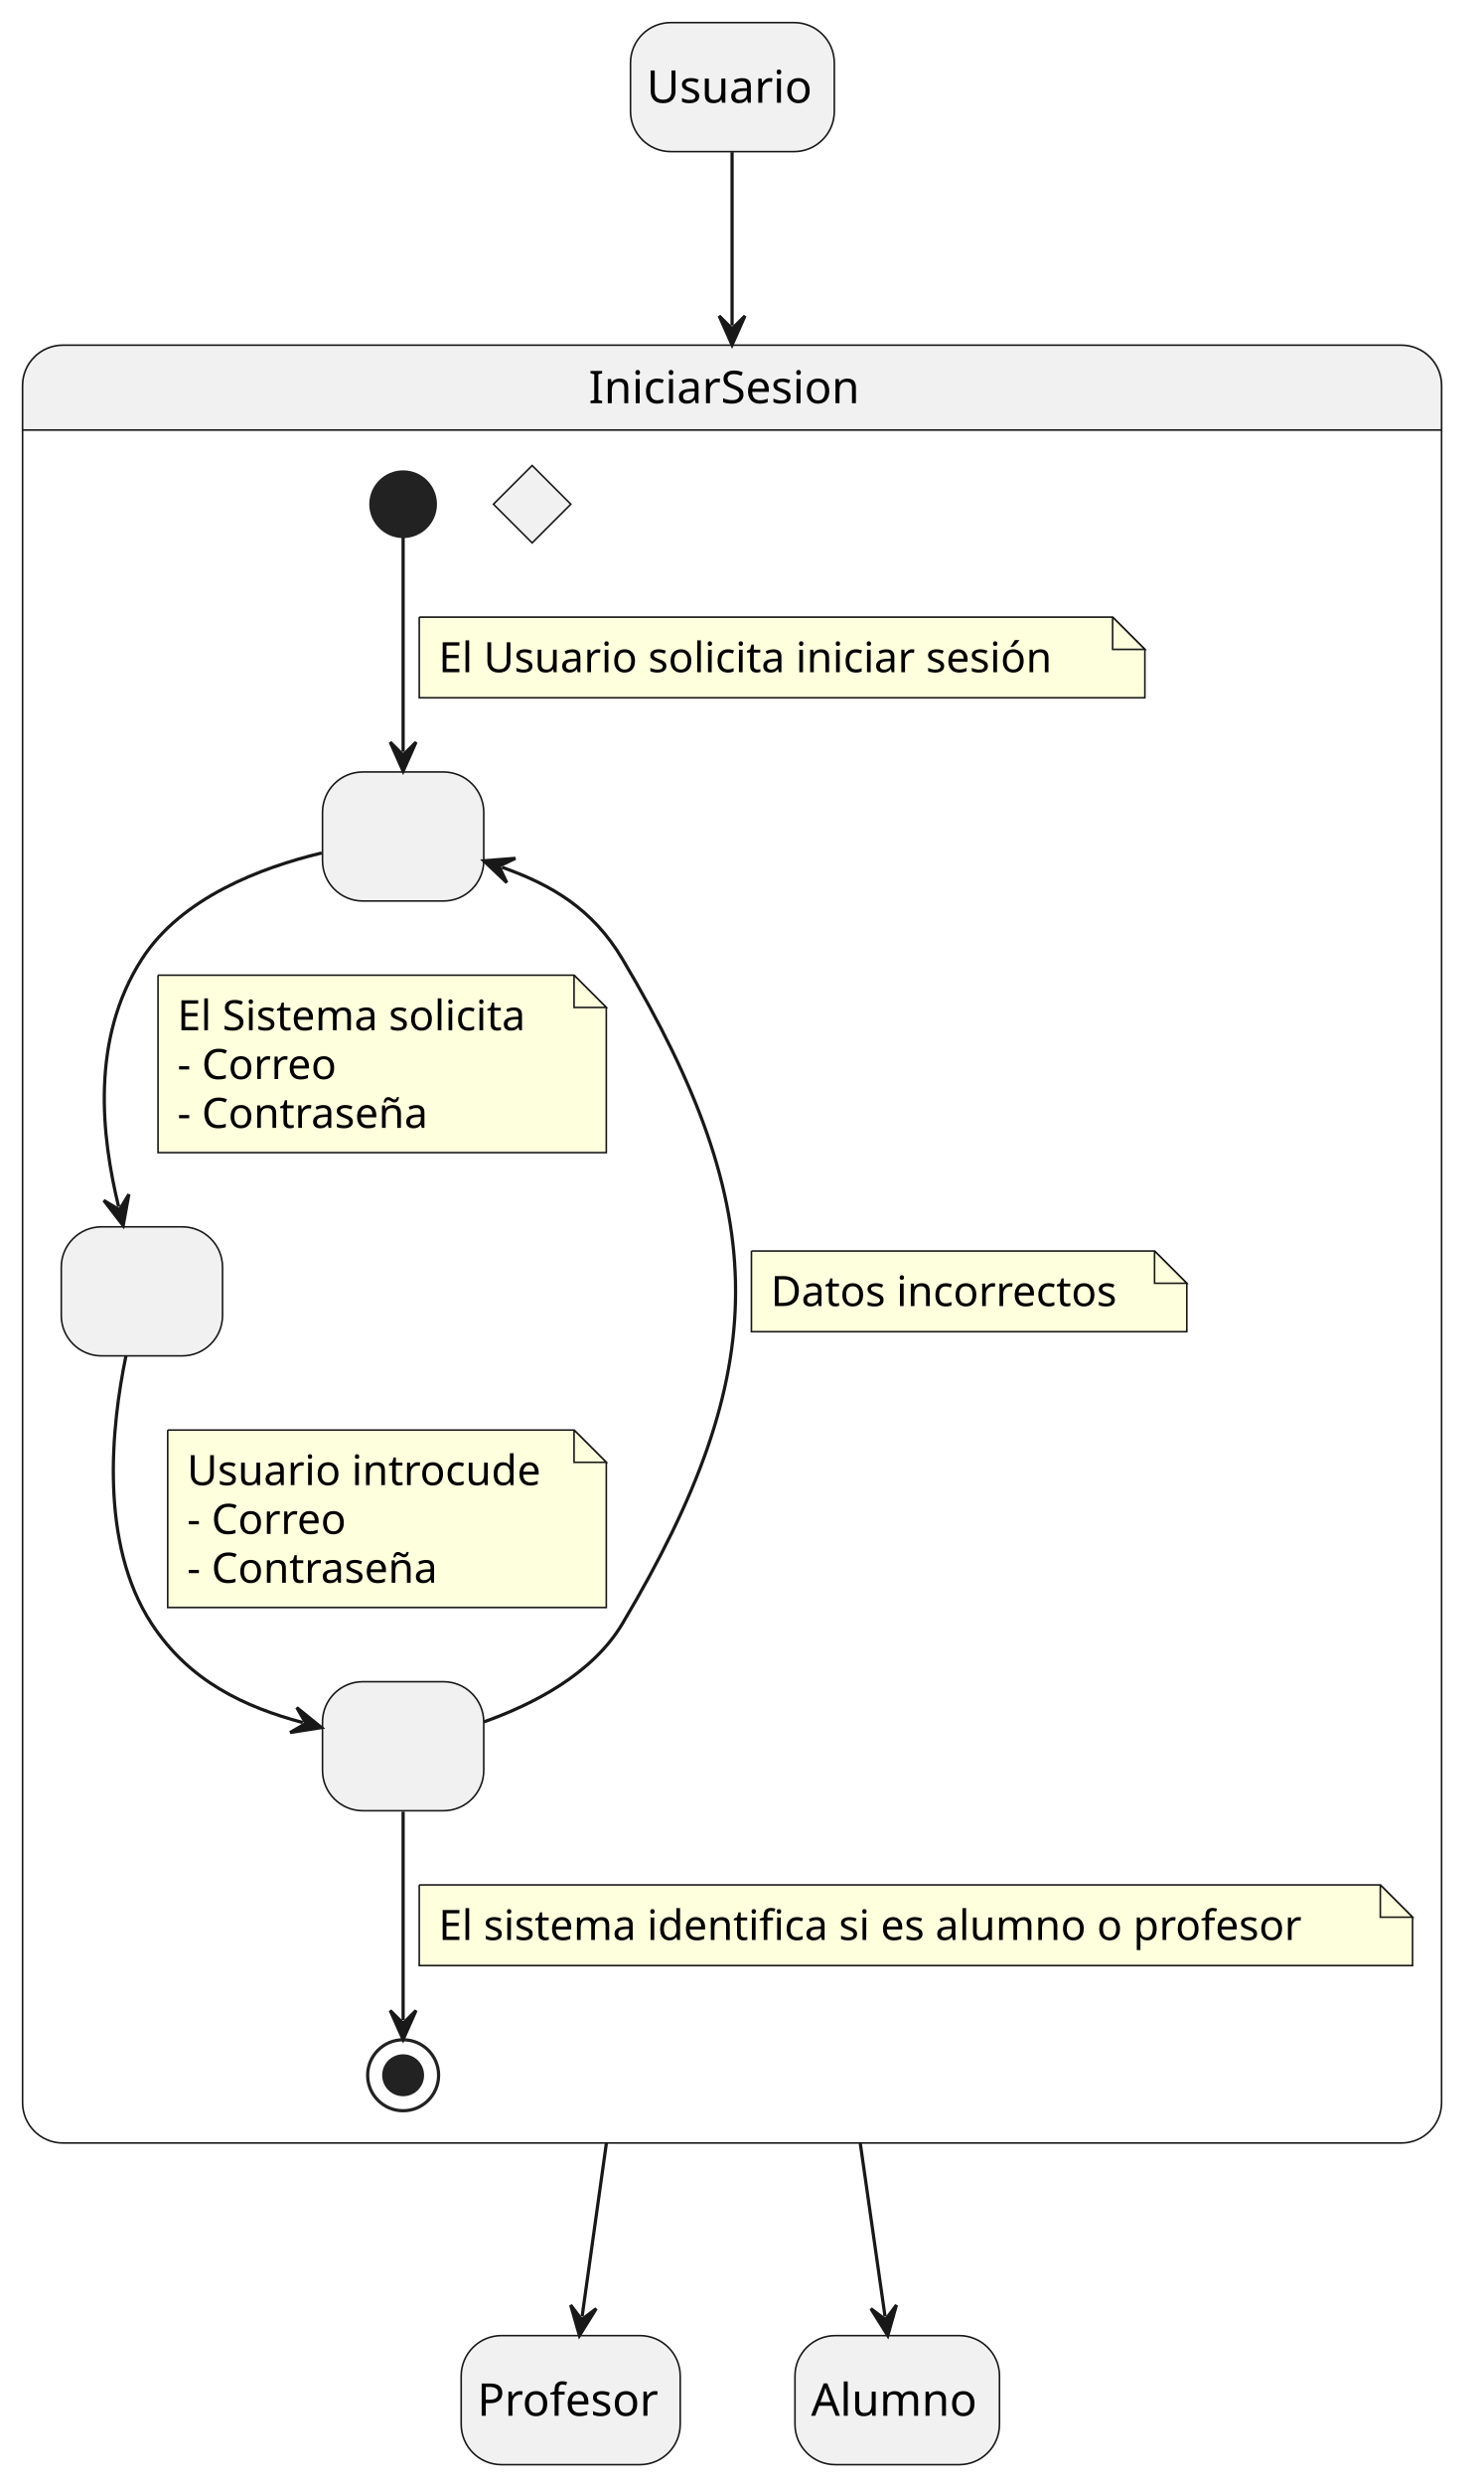
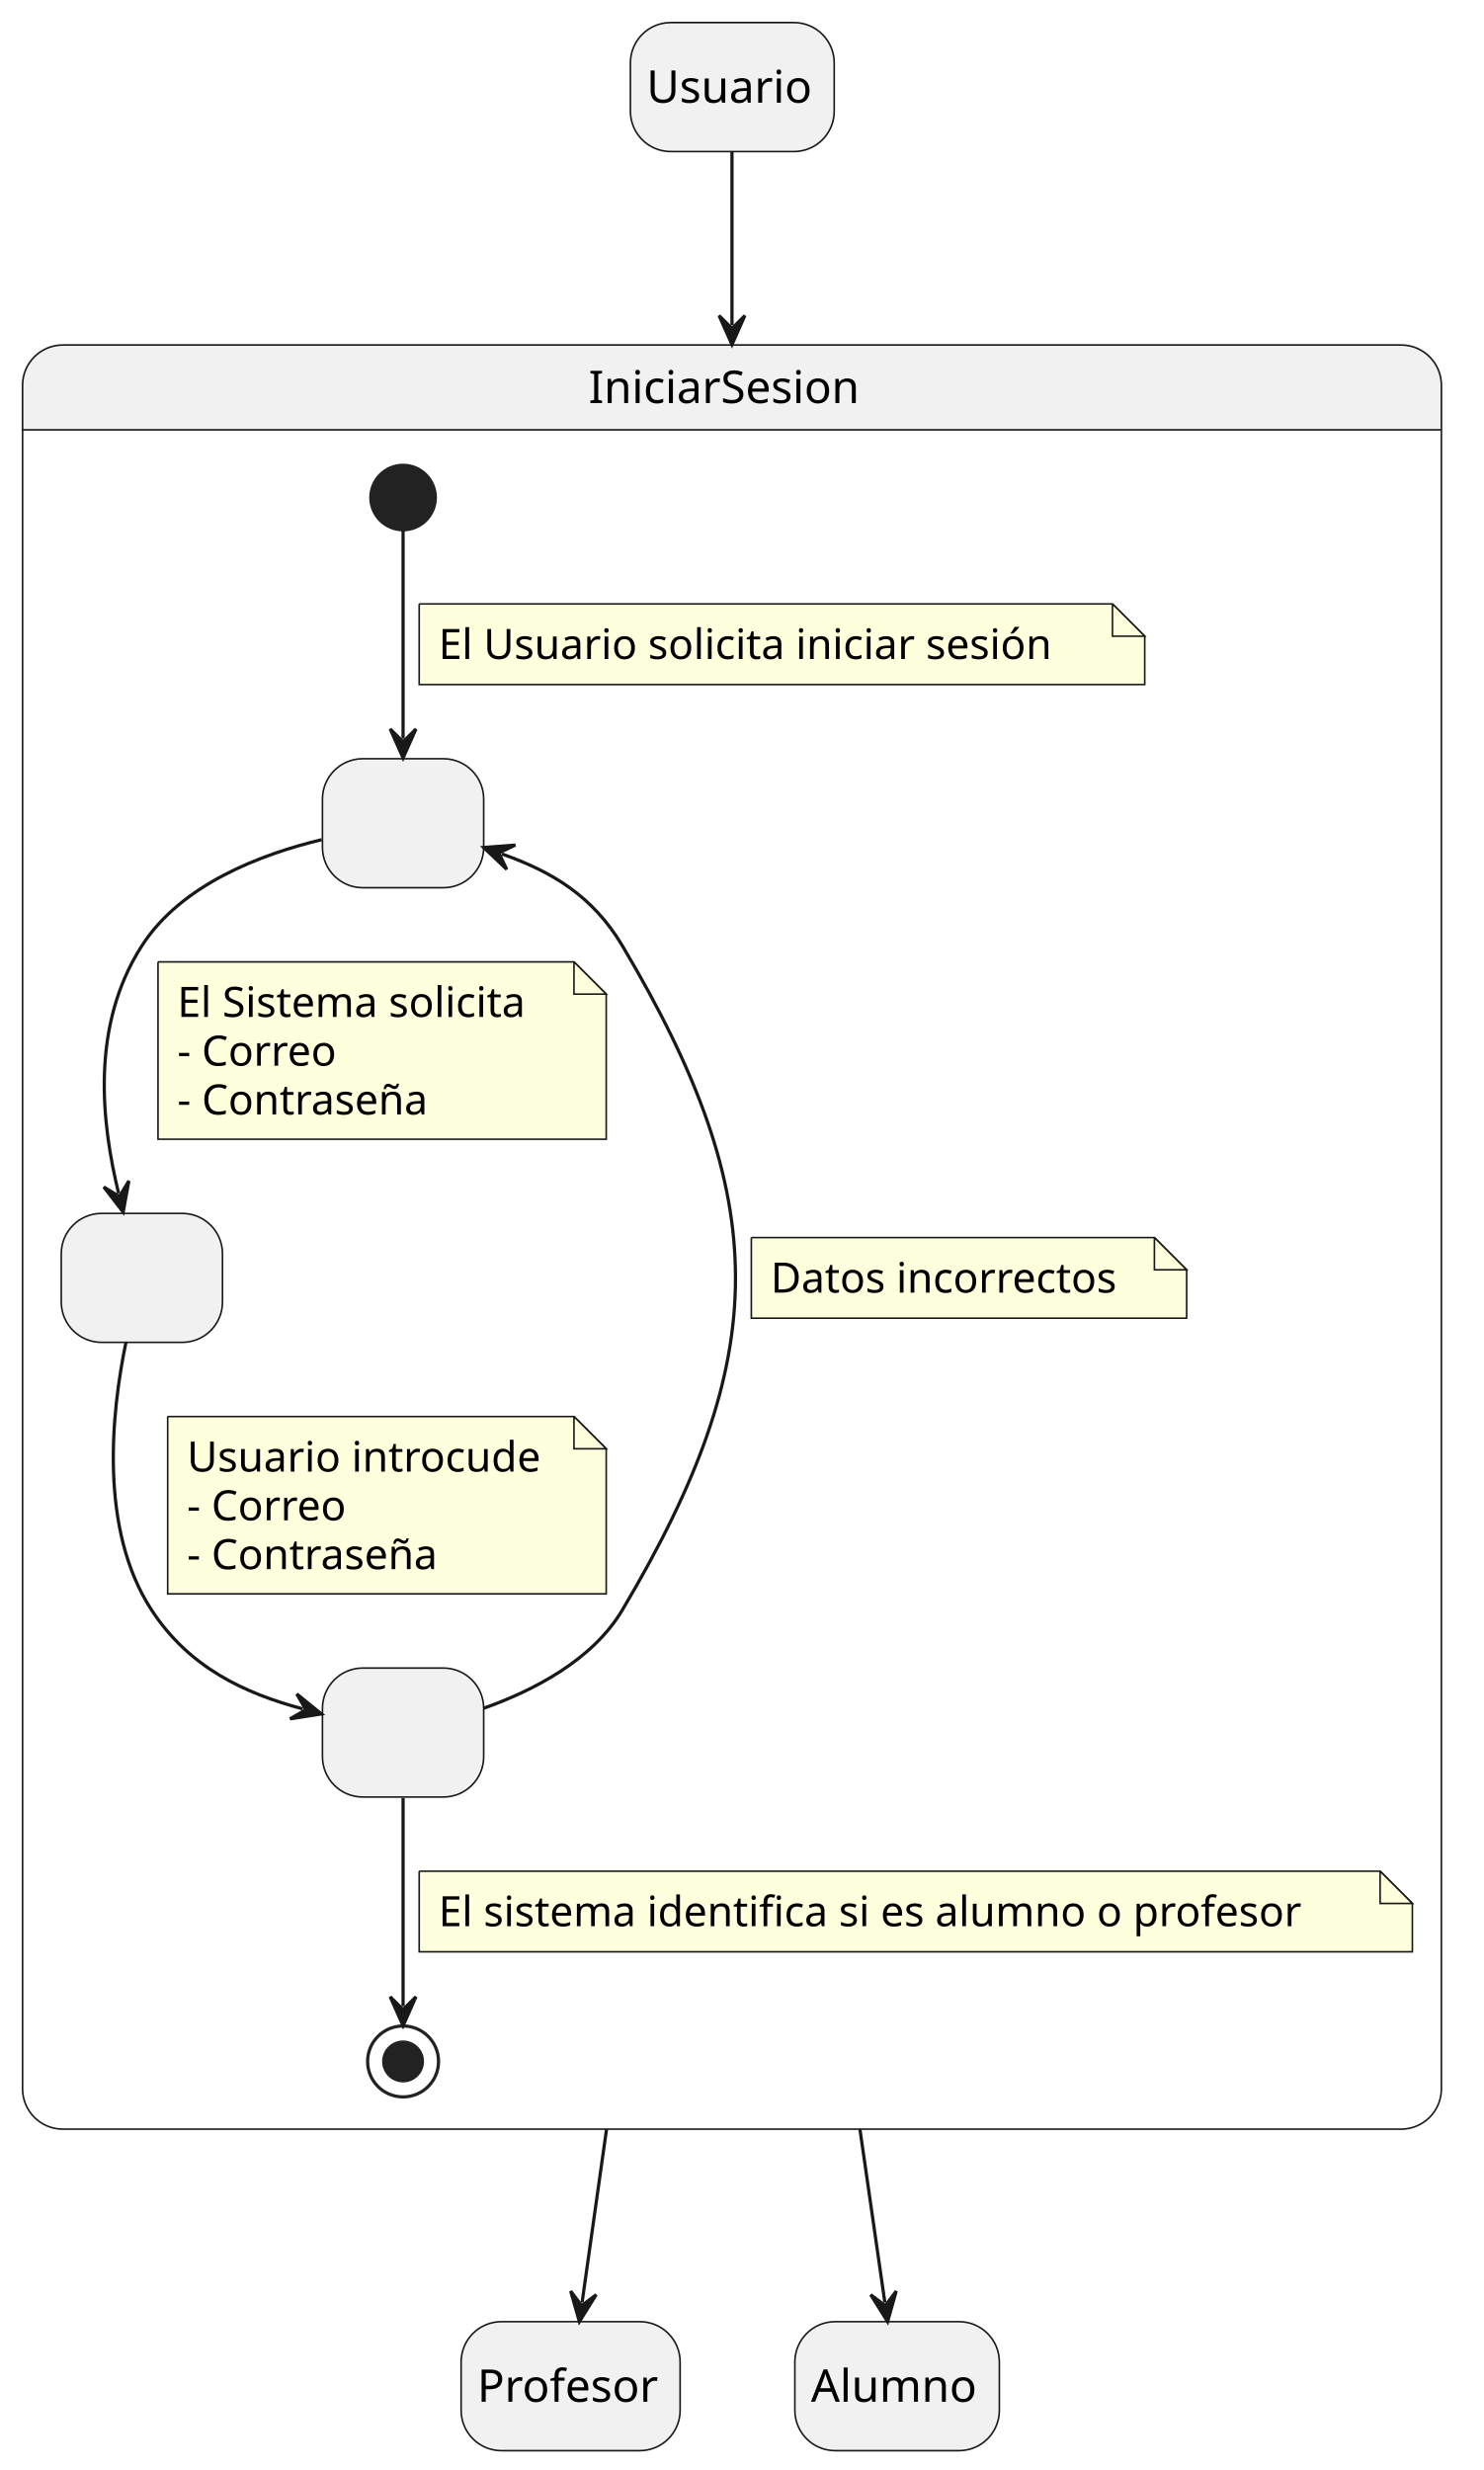
- <svg xmlns="http://www.w3.org/2000/svg" contentStyleType="text/css" height="770px" preserveAspectRatio="none" style="width:460px;height:770px;background:#FFFFFF;" version="1.1" viewBox="0 0 460 770" width="460px" zoomAndPan="magnify">
+ <svg xmlns="http://www.w3.org/2000/svg" contentStyleType="text/css" height="766px" preserveAspectRatio="none" style="width:460px;height:766px;background:#FFFFFF;" version="1.1" viewBox="0 0 460 766" width="460px" zoomAndPan="magnify">
  <defs />
  <g>
    <rect fill="#F1F1F1" height="40" rx="12.5" ry="12.5" style="stroke:#181818;stroke-width:0.5;" width="63.204" x="195.5" y="7" />
    <text fill="#000000" font-family="sans-serif" font-size="14" lengthAdjust="spacing" textLength="53.204" x="200.5" y="31.847">Usuario</text>
    <path d="M19.5,107 L434.5,107 A12.5,12.5 0 0 1 447,119.5 L447,133.297 L7,133.297 L7,119.5 A12.5,12.5 0 0 1 19.5,107 " fill="#F1F1F1" style="stroke:#F1F1F1;stroke-width:1;" />
-     <rect fill="none" height="557.297" rx="12.5" ry="12.5" style="stroke:#181818;stroke-width:0.5;" width="440" x="7" y="107" />
+     <rect fill="none" height="553.297" rx="12.5" ry="12.5" style="stroke:#181818;stroke-width:0.5;" width="440" x="7" y="107" />
    <line style="stroke:#181818;stroke-width:0.5;" x1="7" x2="447" y1="133.297" y2="133.297" />
    <text fill="#000000" font-family="sans-serif" font-size="14" lengthAdjust="spacing" textLength="88.936" x="182.532" y="124.995">IniciarSesion</text>
-     <rect fill="#F1F1F1" height="40" rx="12.5" ry="12.5" style="stroke:#181818;stroke-width:0.5;" width="50" x="100" y="239.297" />
-     <text fill="#000000" font-family="sans-serif" font-size="14" lengthAdjust="spacing" textLength="4.45" x="122.775" y="264.144"> </text>
-     <rect fill="#F1F1F1" height="40" rx="12.5" ry="12.5" style="stroke:#181818;stroke-width:0.5;" width="50" x="19" y="380.297" />
-     <text fill="#000000" font-family="sans-serif" font-size="14" lengthAdjust="spacing" textLength="4.45" x="41.775" y="405.144"> </text>
-     <rect fill="#F1F1F1" height="40" rx="12.5" ry="12.5" style="stroke:#181818;stroke-width:0.5;" width="50" x="100" y="521.297" />
-     <text fill="#000000" font-family="sans-serif" font-size="14" lengthAdjust="spacing" textLength="4.45" x="122.775" y="546.144"> </text>
-     <g id="elem_rombo">
-       <polygon fill="#F1F1F1" points="165,144.297,177,156.297,165,168.297,153,156.297,165,144.297" style="stroke:#181818;stroke-width:0.5;" />
-     </g>
-     <ellipse cx="125" cy="156.297" fill="#222222" rx="10" ry="10" style="stroke:#222222;stroke-width:1;" />
-     <ellipse cx="125" cy="643.297" fill="none" rx="11" ry="11" style="stroke:#222222;stroke-width:1;" />
-     <ellipse cx="125" cy="643.297" fill="#222222" rx="6" ry="6" style="stroke:#222222;stroke-width:1;" />
+     <rect fill="#F1F1F1" height="40" rx="12.5" ry="12.5" style="stroke:#181818;stroke-width:0.5;" width="50" x="100" y="235.297" />
+     <text fill="#000000" font-family="sans-serif" font-size="14" lengthAdjust="spacing" textLength="4.45" x="122.775" y="260.144"> </text>
+     <rect fill="#F1F1F1" height="40" rx="12.5" ry="12.5" style="stroke:#181818;stroke-width:0.5;" width="50" x="19" y="376.297" />
+     <text fill="#000000" font-family="sans-serif" font-size="14" lengthAdjust="spacing" textLength="4.45" x="41.775" y="401.144"> </text>
+     <rect fill="#F1F1F1" height="40" rx="12.5" ry="12.5" style="stroke:#181818;stroke-width:0.5;" width="50" x="100" y="517.297" />
+     <text fill="#000000" font-family="sans-serif" font-size="14" lengthAdjust="spacing" textLength="4.45" x="122.775" y="542.144"> </text>
+     <ellipse cx="125" cy="154.297" fill="#222222" rx="10" ry="10" style="stroke:#222222;stroke-width:1;" />
+     <ellipse cx="125" cy="639.297" fill="none" rx="11" ry="11" style="stroke:#222222;stroke-width:1;" />
+     <ellipse cx="125" cy="639.297" fill="#222222" rx="6" ry="6" style="stroke:#222222;stroke-width:1;" />
    <g id="link_*start*IniciarSesion_Estado1">
-       <path d="M125,166.617 C125,183.027 125,211.377 125,233.057 " fill="none" id="*start*IniciarSesion-to-Estado1" style="stroke:#181818;stroke-width:1;" />
-       <polygon fill="#181818" points="125,239.057,129,230.057,125,234.057,121,230.057,125,239.057" style="stroke:#181818;stroke-width:1;" />
-       <path d="M130,191.297 L130,216.297 L355,216.297 L355,201.297 L345,191.297 L130,191.297 " fill="#FEFFDD" style="stroke:#181818;stroke-width:0.5;" />
-       <path d="M345,191.297 L345,201.297 L355,201.297 L345,191.297 " fill="#FEFFDD" style="stroke:#181818;stroke-width:0.5;" />
-       <text fill="#000000" font-family="sans-serif" font-size="13" lengthAdjust="spacing" textLength="204.414" x="136" y="208.364">El Usuario solicita iniciar sesión</text>
+       <path d="M125,164.437 C125,180.417 125,207.787 125,229.067 " fill="none" id="*start*IniciarSesion-to-Estado1" style="stroke:#181818;stroke-width:1;" />
+       <polygon fill="#181818" points="125,235.067,129,226.067,125,230.067,121,226.067,125,235.067" style="stroke:#181818;stroke-width:1;" />
+       <path d="M130,187.297 L130,212.297 L355,212.297 L355,197.297 L345,187.297 L130,187.297 " fill="#FEFFDD" style="stroke:#181818;stroke-width:0.5;" />
+       <path d="M345,187.297 L345,197.297 L355,197.297 L345,187.297 " fill="#FEFFDD" style="stroke:#181818;stroke-width:0.5;" />
+       <text fill="#000000" font-family="sans-serif" font-size="13" lengthAdjust="spacing" textLength="204.414" x="136" y="204.364">El Usuario solicita iniciar sesión</text>
    </g>
    <g id="link_Estado1_Estado2">
-       <path d="M99.75,264.407 C80.83,268.947 56.2,278.307 44,297.297 C28.01,322.177 31.464,352.176 36.784,374.076 " fill="none" id="Estado1-to-Estado2" style="stroke:#181818;stroke-width:1;" />
-       <polygon fill="#181818" points="38.2,379.907,39.962,370.217,37.02,375.048,32.188,372.106,38.2,379.907" style="stroke:#181818;stroke-width:1;" />
-       <path d="M49,302.297 L49,357.297 L188,357.297 L188,312.297 L178,302.297 L49,302.297 " fill="#FEFFDD" style="stroke:#181818;stroke-width:0.5;" />
-       <path d="M178,302.297 L178,312.297 L188,312.297 L178,302.297 " fill="#FEFFDD" style="stroke:#181818;stroke-width:0.5;" />
-       <text fill="#000000" font-family="sans-serif" font-size="13" lengthAdjust="spacing" textLength="118.225" x="55" y="319.364">El Sistema solicita</text>
-       <text fill="#000000" font-family="sans-serif" font-size="13" lengthAdjust="spacing" textLength="52.495" x="55" y="334.497">- Correo</text>
-       <text fill="#000000" font-family="sans-serif" font-size="13" lengthAdjust="spacing" textLength="83.478" x="55" y="349.629">- Contraseña</text>
+       <path d="M99.75,260.407 C80.83,264.947 56.2,274.307 44,293.297 C28.01,318.177 31.464,348.176 36.784,370.076 " fill="none" id="Estado1-to-Estado2" style="stroke:#181818;stroke-width:1;" />
+       <polygon fill="#181818" points="38.2,375.907,39.962,366.217,37.02,371.048,32.188,368.106,38.2,375.907" style="stroke:#181818;stroke-width:1;" />
+       <path d="M49,298.297 L49,353.297 L188,353.297 L188,308.297 L178,298.297 L49,298.297 " fill="#FEFFDD" style="stroke:#181818;stroke-width:0.5;" />
+       <path d="M178,298.297 L178,308.297 L188,308.297 L178,298.297 " fill="#FEFFDD" style="stroke:#181818;stroke-width:0.5;" />
+       <text fill="#000000" font-family="sans-serif" font-size="13" lengthAdjust="spacing" textLength="118.225" x="55" y="315.364">El Sistema solicita</text>
+       <text fill="#000000" font-family="sans-serif" font-size="13" lengthAdjust="spacing" textLength="52.495" x="55" y="330.497">- Correo</text>
+       <text fill="#000000" font-family="sans-serif" font-size="13" lengthAdjust="spacing" textLength="83.478" x="55" y="345.629">- Contraseña</text>
    </g>
    <g id="link_Estado2_Estado3">
-       <path d="M39.05,420.337 C34.52,442.237 30.72,478.377 47,503.297 C58.72,521.237 75.896,529.128 93.886,533.968 " fill="none" id="Estado2-to-Estado3" style="stroke:#181818;stroke-width:1;" />
-       <polygon fill="#181818" points="99.68,535.527,92.028,529.326,94.852,534.228,89.95,537.051,99.68,535.527" style="stroke:#181818;stroke-width:1;" />
-       <path d="M52,443.297 L52,498.297 L188,498.297 L188,453.297 L178,443.297 L52,443.297 " fill="#FEFFDD" style="stroke:#181818;stroke-width:0.5;" />
-       <path d="M178,443.297 L178,453.297 L188,453.297 L178,443.297 " fill="#FEFFDD" style="stroke:#181818;stroke-width:0.5;" />
-       <text fill="#000000" font-family="sans-serif" font-size="13" lengthAdjust="spacing" textLength="115.419" x="58" y="460.364">Usuario introcude</text>
-       <text fill="#000000" font-family="sans-serif" font-size="13" lengthAdjust="spacing" textLength="52.495" x="58" y="475.497">- Correo</text>
-       <text fill="#000000" font-family="sans-serif" font-size="13" lengthAdjust="spacing" textLength="83.478" x="58" y="490.629">- Contraseña</text>
+       <path d="M39.05,416.337 C34.52,438.237 30.72,474.377 47,499.297 C58.72,517.237 75.896,525.128 93.886,529.968 " fill="none" id="Estado2-to-Estado3" style="stroke:#181818;stroke-width:1;" />
+       <polygon fill="#181818" points="99.68,531.527,92.028,525.326,94.852,530.228,89.95,533.051,99.68,531.527" style="stroke:#181818;stroke-width:1;" />
+       <path d="M52,439.297 L52,494.297 L188,494.297 L188,449.297 L178,439.297 L52,439.297 " fill="#FEFFDD" style="stroke:#181818;stroke-width:0.5;" />
+       <path d="M178,439.297 L178,449.297 L188,449.297 L178,439.297 " fill="#FEFFDD" style="stroke:#181818;stroke-width:0.5;" />
+       <text fill="#000000" font-family="sans-serif" font-size="13" lengthAdjust="spacing" textLength="115.419" x="58" y="456.364">Usuario introcude</text>
+       <text fill="#000000" font-family="sans-serif" font-size="13" lengthAdjust="spacing" textLength="52.495" x="58" y="471.497">- Correo</text>
+       <text fill="#000000" font-family="sans-serif" font-size="13" lengthAdjust="spacing" textLength="83.478" x="58" y="486.629">- Contraseña</text>
    </g>
    <g id="link_Estado3_*end*IniciarSesion">
-       <path d="M125,561.577 C125,582.687 125,609.737 125,626.227 " fill="none" id="Estado3-to-*end*IniciarSesion" style="stroke:#181818;stroke-width:1;" />
-       <polygon fill="#181818" points="125,632.227,129,623.227,125,627.227,121,623.227,125,632.227" style="stroke:#181818;stroke-width:1;" />
-       <path d="M130,584.297 L130,609.297 L438,609.297 L438,594.297 L428,584.297 L130,584.297 " fill="#FEFFDD" style="stroke:#181818;stroke-width:0.5;" />
-       <path d="M428,584.297 L428,594.297 L438,594.297 L428,584.297 " fill="#FEFFDD" style="stroke:#181818;stroke-width:0.5;" />
-       <text fill="#000000" font-family="sans-serif" font-size="13" lengthAdjust="spacing" textLength="287.727" x="136" y="601.364">El sistema identifica si es alumno o profesor</text>
+       <path d="M125,557.577 C125,578.687 125,605.737 125,622.227 " fill="none" id="Estado3-to-*end*IniciarSesion" style="stroke:#181818;stroke-width:1;" />
+       <polygon fill="#181818" points="125,628.227,129,619.227,125,623.227,121,619.227,125,628.227" style="stroke:#181818;stroke-width:1;" />
+       <path d="M130,580.297 L130,605.297 L438,605.297 L438,590.297 L428,580.297 L130,580.297 " fill="#FEFFDD" style="stroke:#181818;stroke-width:0.5;" />
+       <path d="M428,580.297 L428,590.297 L438,590.297 L428,580.297 " fill="#FEFFDD" style="stroke:#181818;stroke-width:0.5;" />
+       <text fill="#000000" font-family="sans-serif" font-size="13" lengthAdjust="spacing" textLength="287.727" x="136" y="597.364">El sistema identifica si es alumno o profesor</text>
    </g>
    <g id="link_Estado3_Estado1">
-       <path d="M150,533.767 C165.33,528.327 183.73,518.897 193,503.297 C239.78,424.597 239.78,375.997 193,297.297 C183.73,281.697 170.984,274.273 155.655,268.833 " fill="none" id="Estado3-to-Estado1" style="stroke:#181818;stroke-width:1;" />
-       <polygon fill="#181818" points="150,266.827,157.144,273.606,154.712,268.499,159.82,266.067,150,266.827" style="stroke:#181818;stroke-width:1;" />
-       <path d="M233,387.797 L233,412.797 L368,412.797 L368,397.797 L358,387.797 L233,387.797 " fill="#FEFFDD" style="stroke:#181818;stroke-width:0.5;" />
-       <path d="M358,387.797 L358,397.797 L368,397.797 L358,387.797 " fill="#FEFFDD" style="stroke:#181818;stroke-width:0.5;" />
-       <text fill="#000000" font-family="sans-serif" font-size="13" lengthAdjust="spacing" textLength="114.543" x="239" y="404.864">Datos incorrectos</text>
+       <path d="M150,529.767 C165.33,524.327 183.73,514.897 193,499.297 C239.78,420.597 239.78,371.997 193,293.297 C183.73,277.697 170.984,270.273 155.655,264.833 " fill="none" id="Estado3-to-Estado1" style="stroke:#181818;stroke-width:1;" />
+       <polygon fill="#181818" points="150,262.827,157.144,269.606,154.712,264.499,159.82,262.067,150,262.827" style="stroke:#181818;stroke-width:1;" />
+       <path d="M233,383.797 L233,408.797 L368,408.797 L368,393.797 L358,383.797 L233,383.797 " fill="#FEFFDD" style="stroke:#181818;stroke-width:0.5;" />
+       <path d="M358,383.797 L358,393.797 L368,393.797 L358,383.797 " fill="#FEFFDD" style="stroke:#181818;stroke-width:0.5;" />
+       <text fill="#000000" font-family="sans-serif" font-size="13" lengthAdjust="spacing" textLength="114.543" x="239" y="400.864">Datos incorrectos</text>
    </g>
-     <rect fill="#F1F1F1" height="40" rx="12.5" ry="12.5" style="stroke:#181818;stroke-width:0.5;" width="67.921" x="143" y="724" />
-     <text fill="#000000" font-family="sans-serif" font-size="14" lengthAdjust="spacing" textLength="57.921" x="148" y="748.847">Profesor</text>
-     <rect fill="#F1F1F1" height="40" rx="12.5" ry="12.5" style="stroke:#181818;stroke-width:0.5;" width="63.416" x="246.5" y="724" />
-     <text fill="#000000" font-family="sans-serif" font-size="14" lengthAdjust="spacing" textLength="53.416" x="251.5" y="748.847">Alumno</text>
+     <rect fill="#F1F1F1" height="40" rx="12.5" ry="12.5" style="stroke:#181818;stroke-width:0.5;" width="67.921" x="143" y="720" />
+     <text fill="#000000" font-family="sans-serif" font-size="14" lengthAdjust="spacing" textLength="57.921" x="148" y="744.847">Profesor</text>
+     <rect fill="#F1F1F1" height="40" rx="12.5" ry="12.5" style="stroke:#181818;stroke-width:0.5;" width="63.416" x="246.5" y="720" />
+     <text fill="#000000" font-family="sans-serif" font-size="14" lengthAdjust="spacing" textLength="53.416" x="251.5" y="744.847">Alumno</text>
    <g id="link_Usuario_IniciarSesion">
-       <path d="M227,47.17 C227,61.27 227,76.23 227,100.93 " fill="none" id="Usuario-to-IniciarSesion" style="stroke:#181818;stroke-width:1;" />
-       <polygon fill="#181818" points="227,106.93,231,97.93,227,101.93,223,97.93,227,106.93" style="stroke:#181818;stroke-width:1;" />
+       <path d="M227,47.06 C227,61.15 227,76.14 227,100.87 " fill="none" id="Usuario-to-IniciarSesion" style="stroke:#181818;stroke-width:1;" />
+       <polygon fill="#181818" points="227,106.87,231,97.87,227,101.87,223,97.87,227,106.87" style="stroke:#181818;stroke-width:1;" />
    </g>
    <g id="link_IniciarSesion_Profesor">
-       <path d="M188.03,664.32 C184.57,689.01 182.473,703.998 180.503,718.058 " fill="none" id="IniciarSesion-to-Profesor" style="stroke:#181818;stroke-width:1;" />
-       <polygon fill="#181818" points="179.67,724,184.88,715.642,180.364,719.048,176.958,714.532,179.67,724" style="stroke:#181818;stroke-width:1;" />
+       <path d="M188.1,660.32 C184.62,685 182.497,699.989 180.517,714.049 " fill="none" id="IniciarSesion-to-Profesor" style="stroke:#181818;stroke-width:1;" />
+       <polygon fill="#181818" points="179.68,719.99,184.896,711.636,180.377,715.039,176.974,710.52,179.68,719.99" style="stroke:#181818;stroke-width:1;" />
    </g>
    <g id="link_IniciarSesion_Alumno">
-       <path d="M266.74,664.32 C270.28,689.01 272.421,704 274.431,718.06 " fill="none" id="IniciarSesion-to-Alumno" style="stroke:#181818;stroke-width:1;" />
-       <polygon fill="#181818" points="275.28,724,277.966,714.524,274.572,719.05,270.047,715.657,275.28,724" style="stroke:#181818;stroke-width:1;" />
+       <path d="M266.68,660.32 C270.23,685 272.387,699.991 274.407,714.051 " fill="none" id="IniciarSesion-to-Alumno" style="stroke:#181818;stroke-width:1;" />
+       <polygon fill="#181818" points="275.26,719.99,277.94,710.513,274.549,715.041,270.021,711.65,275.26,719.99" style="stroke:#181818;stroke-width:1;" />
    </g>
  </g>
</svg>
